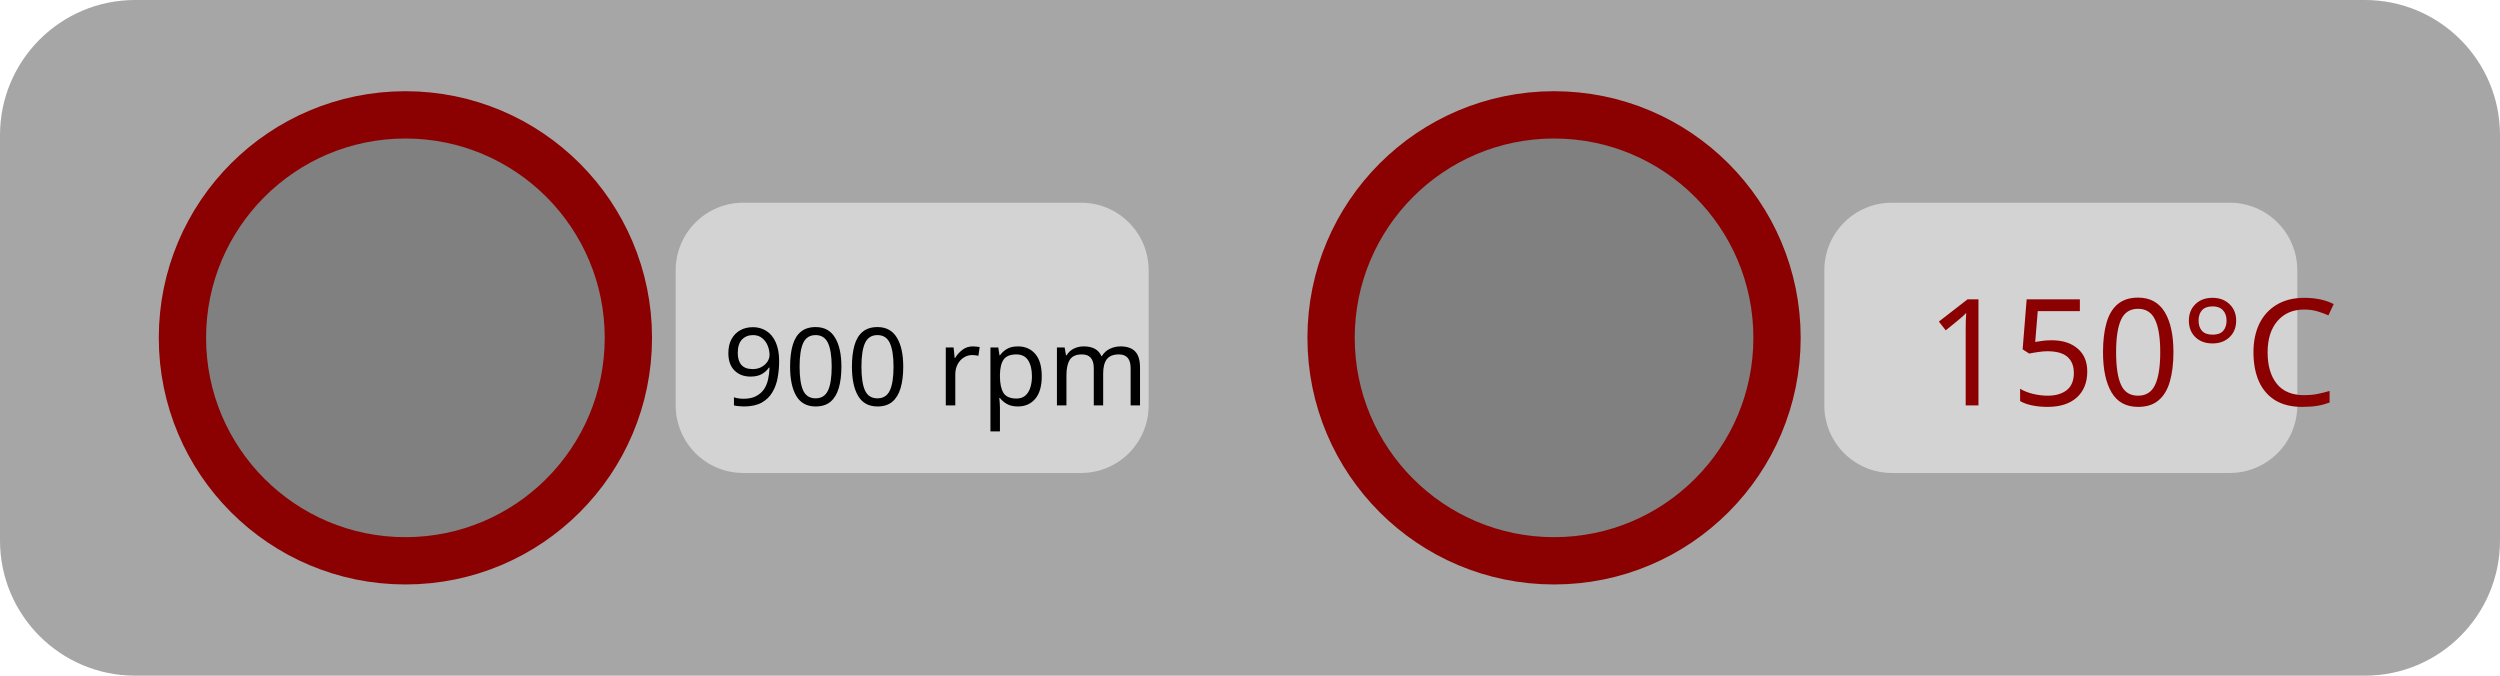
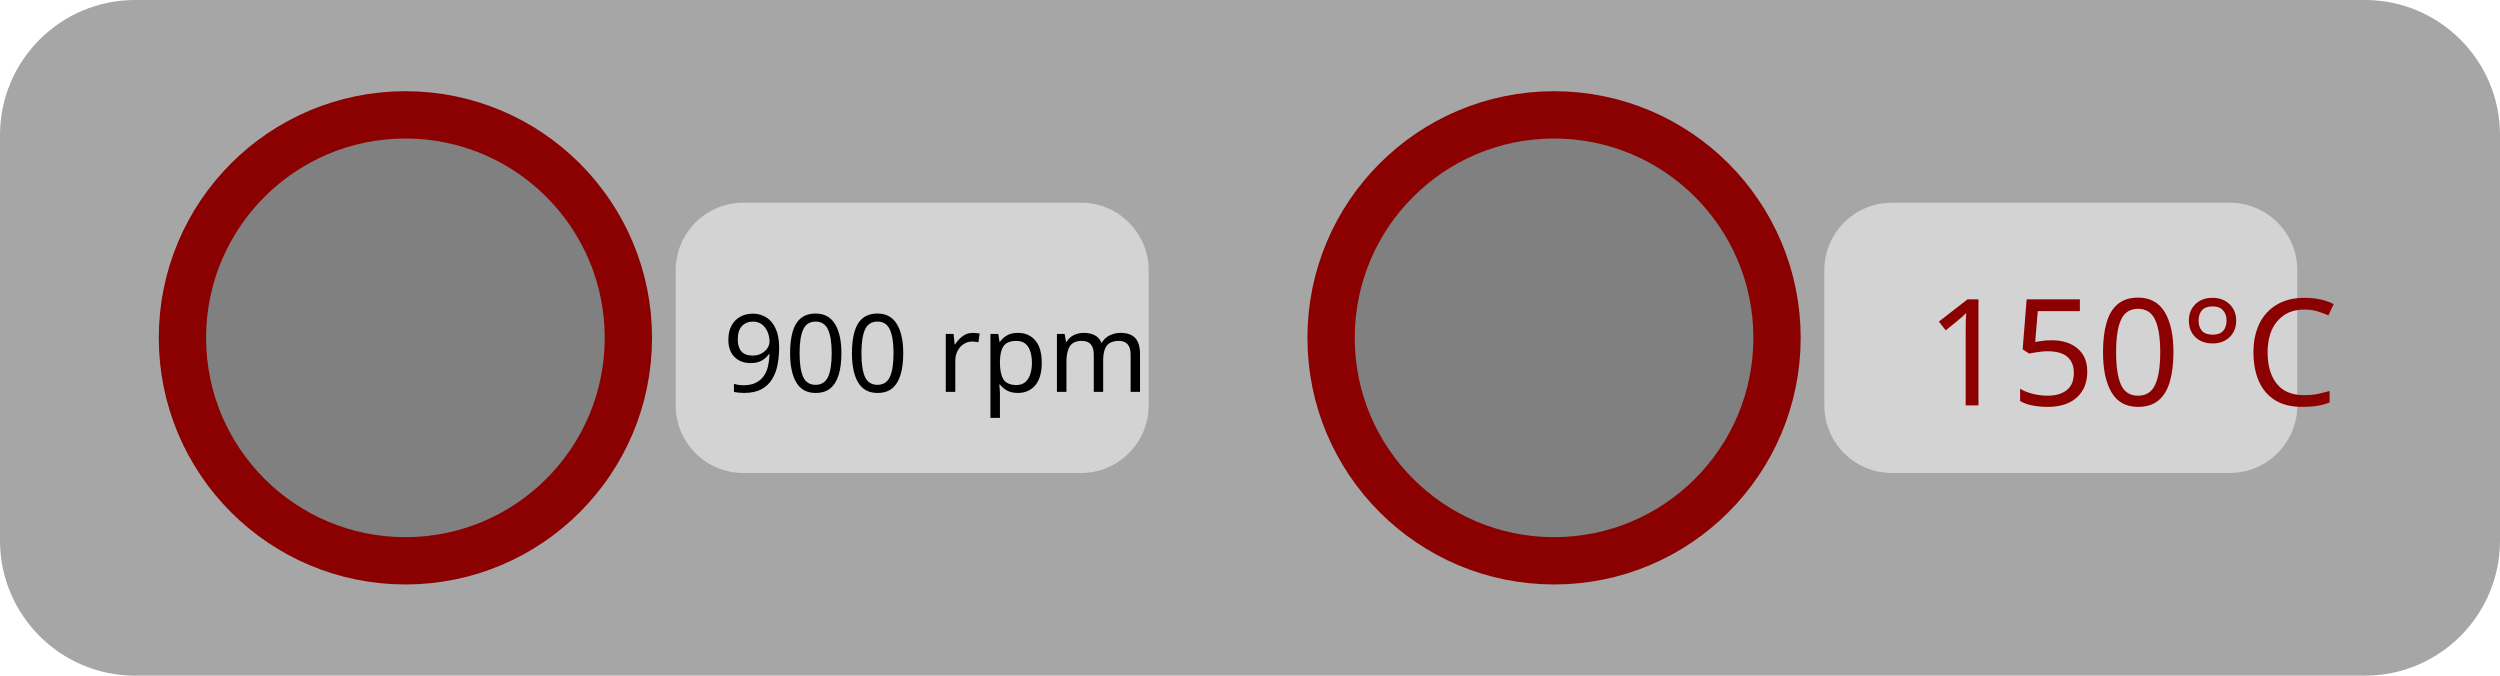
<svg xmlns="http://www.w3.org/2000/svg" text-rendering="geometricPrecision" viewBox="0 0 370 100" shape-rendering="geometricPrecision" style="white-space: pre;">
  <rect rx="20" ry="20" width="370" height="100" stroke="none" fill="#a6a6a6" stroke-width="1px" transform="translate(0,-250) translate(0,250)" />
  <ellipse stroke="#8b0000" stroke-width="7px" fill="#808080" rx="33" ry="33" transform="translate(0,-250) translate(60,300)" />
  <ellipse stroke="#8b0000" stroke-width="7px" fill="#808080" rx="33" ry="33" transform="translate(0,-250) translate(230,300)" />
  <rect rx="10" ry="10" width="70" height="40" stroke="none" fill="#d3d3d3" stroke-width="1px" transform="translate(0,-250) translate(100,280)" />
  <rect rx="10" ry="10" width="70" height="40" stroke="none" fill="#d3d3d3" stroke-width="1px" transform="translate(0,-250) translate(270,280)" />
-   <text font-size="16" font-family="impact" stroke="none" fill="#000000" stroke-width="1px" transform="translate(0,-250) translate(107,310)">900 rpm</text>
+   <text font-size="16" font-family="impact" stroke="none" fill="#000000" stroke-width="1px" transform="translate(0,-250) translate(107,308)">900 rpm</text>
  <text font-size="22" font-family="impact" fill="#8b0000" stroke="none" stroke-width="1px" transform="translate(0,-250) translate(285,310)">150°C</text>
</svg>
